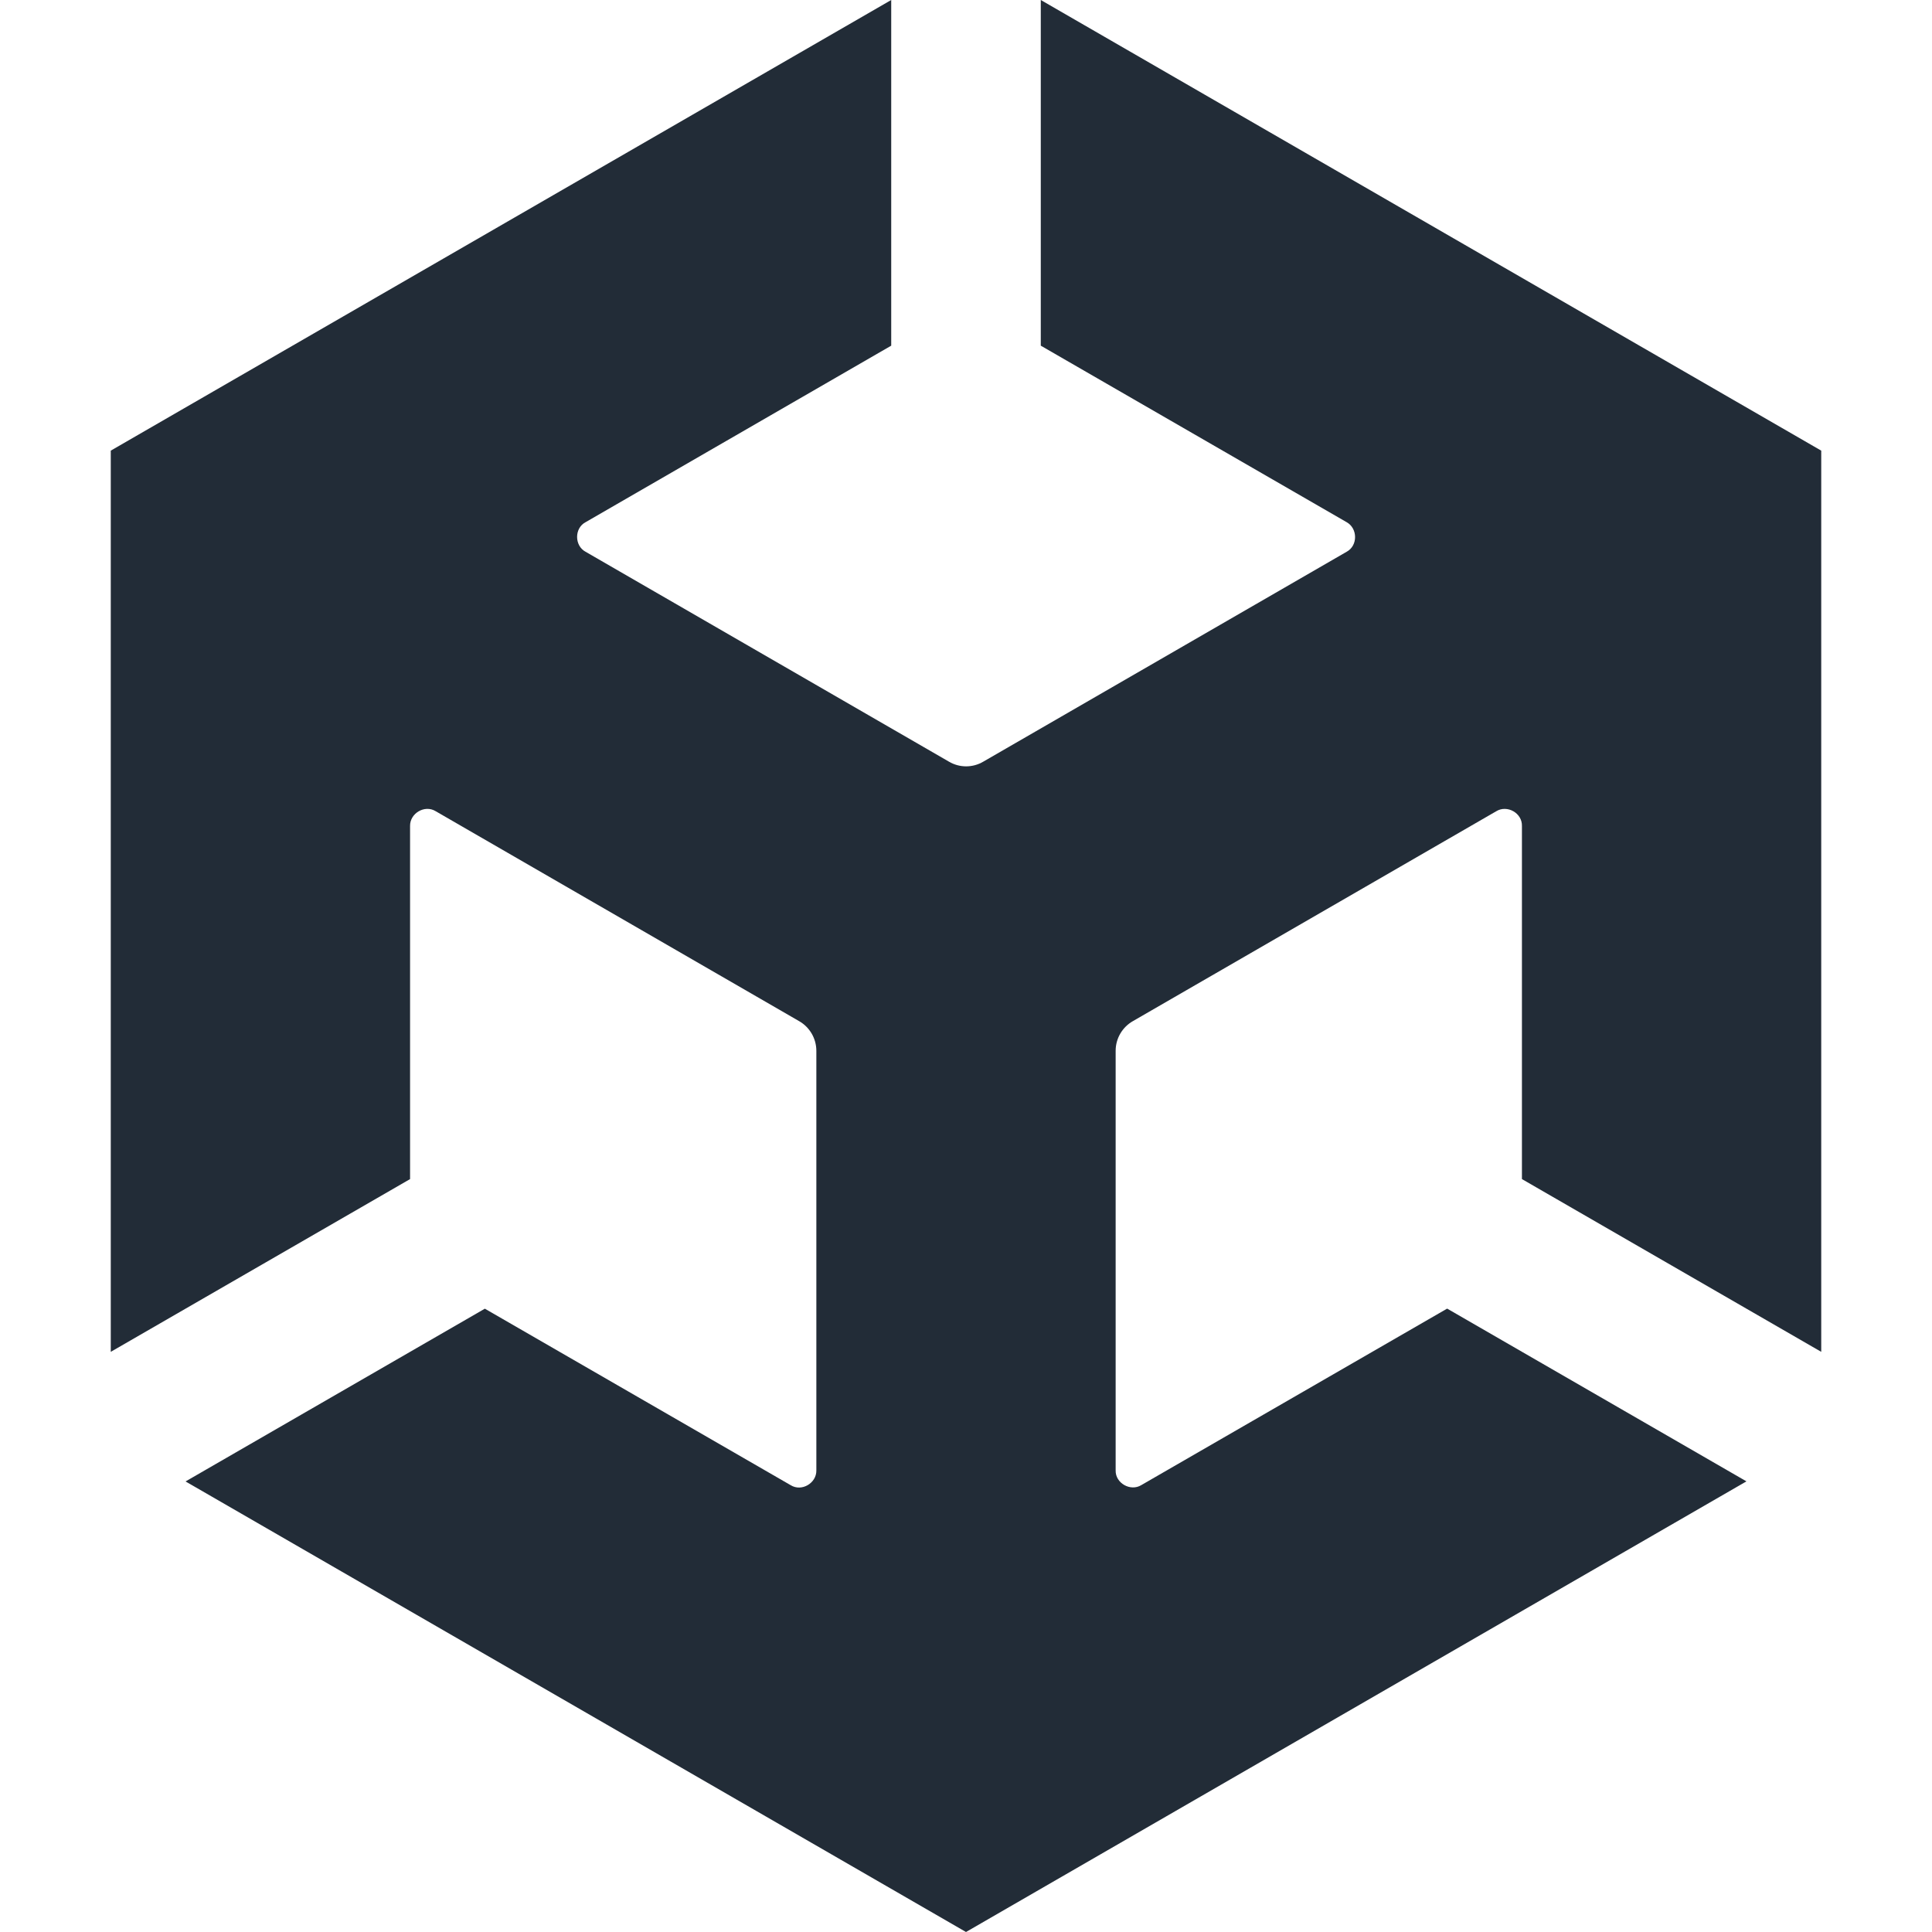
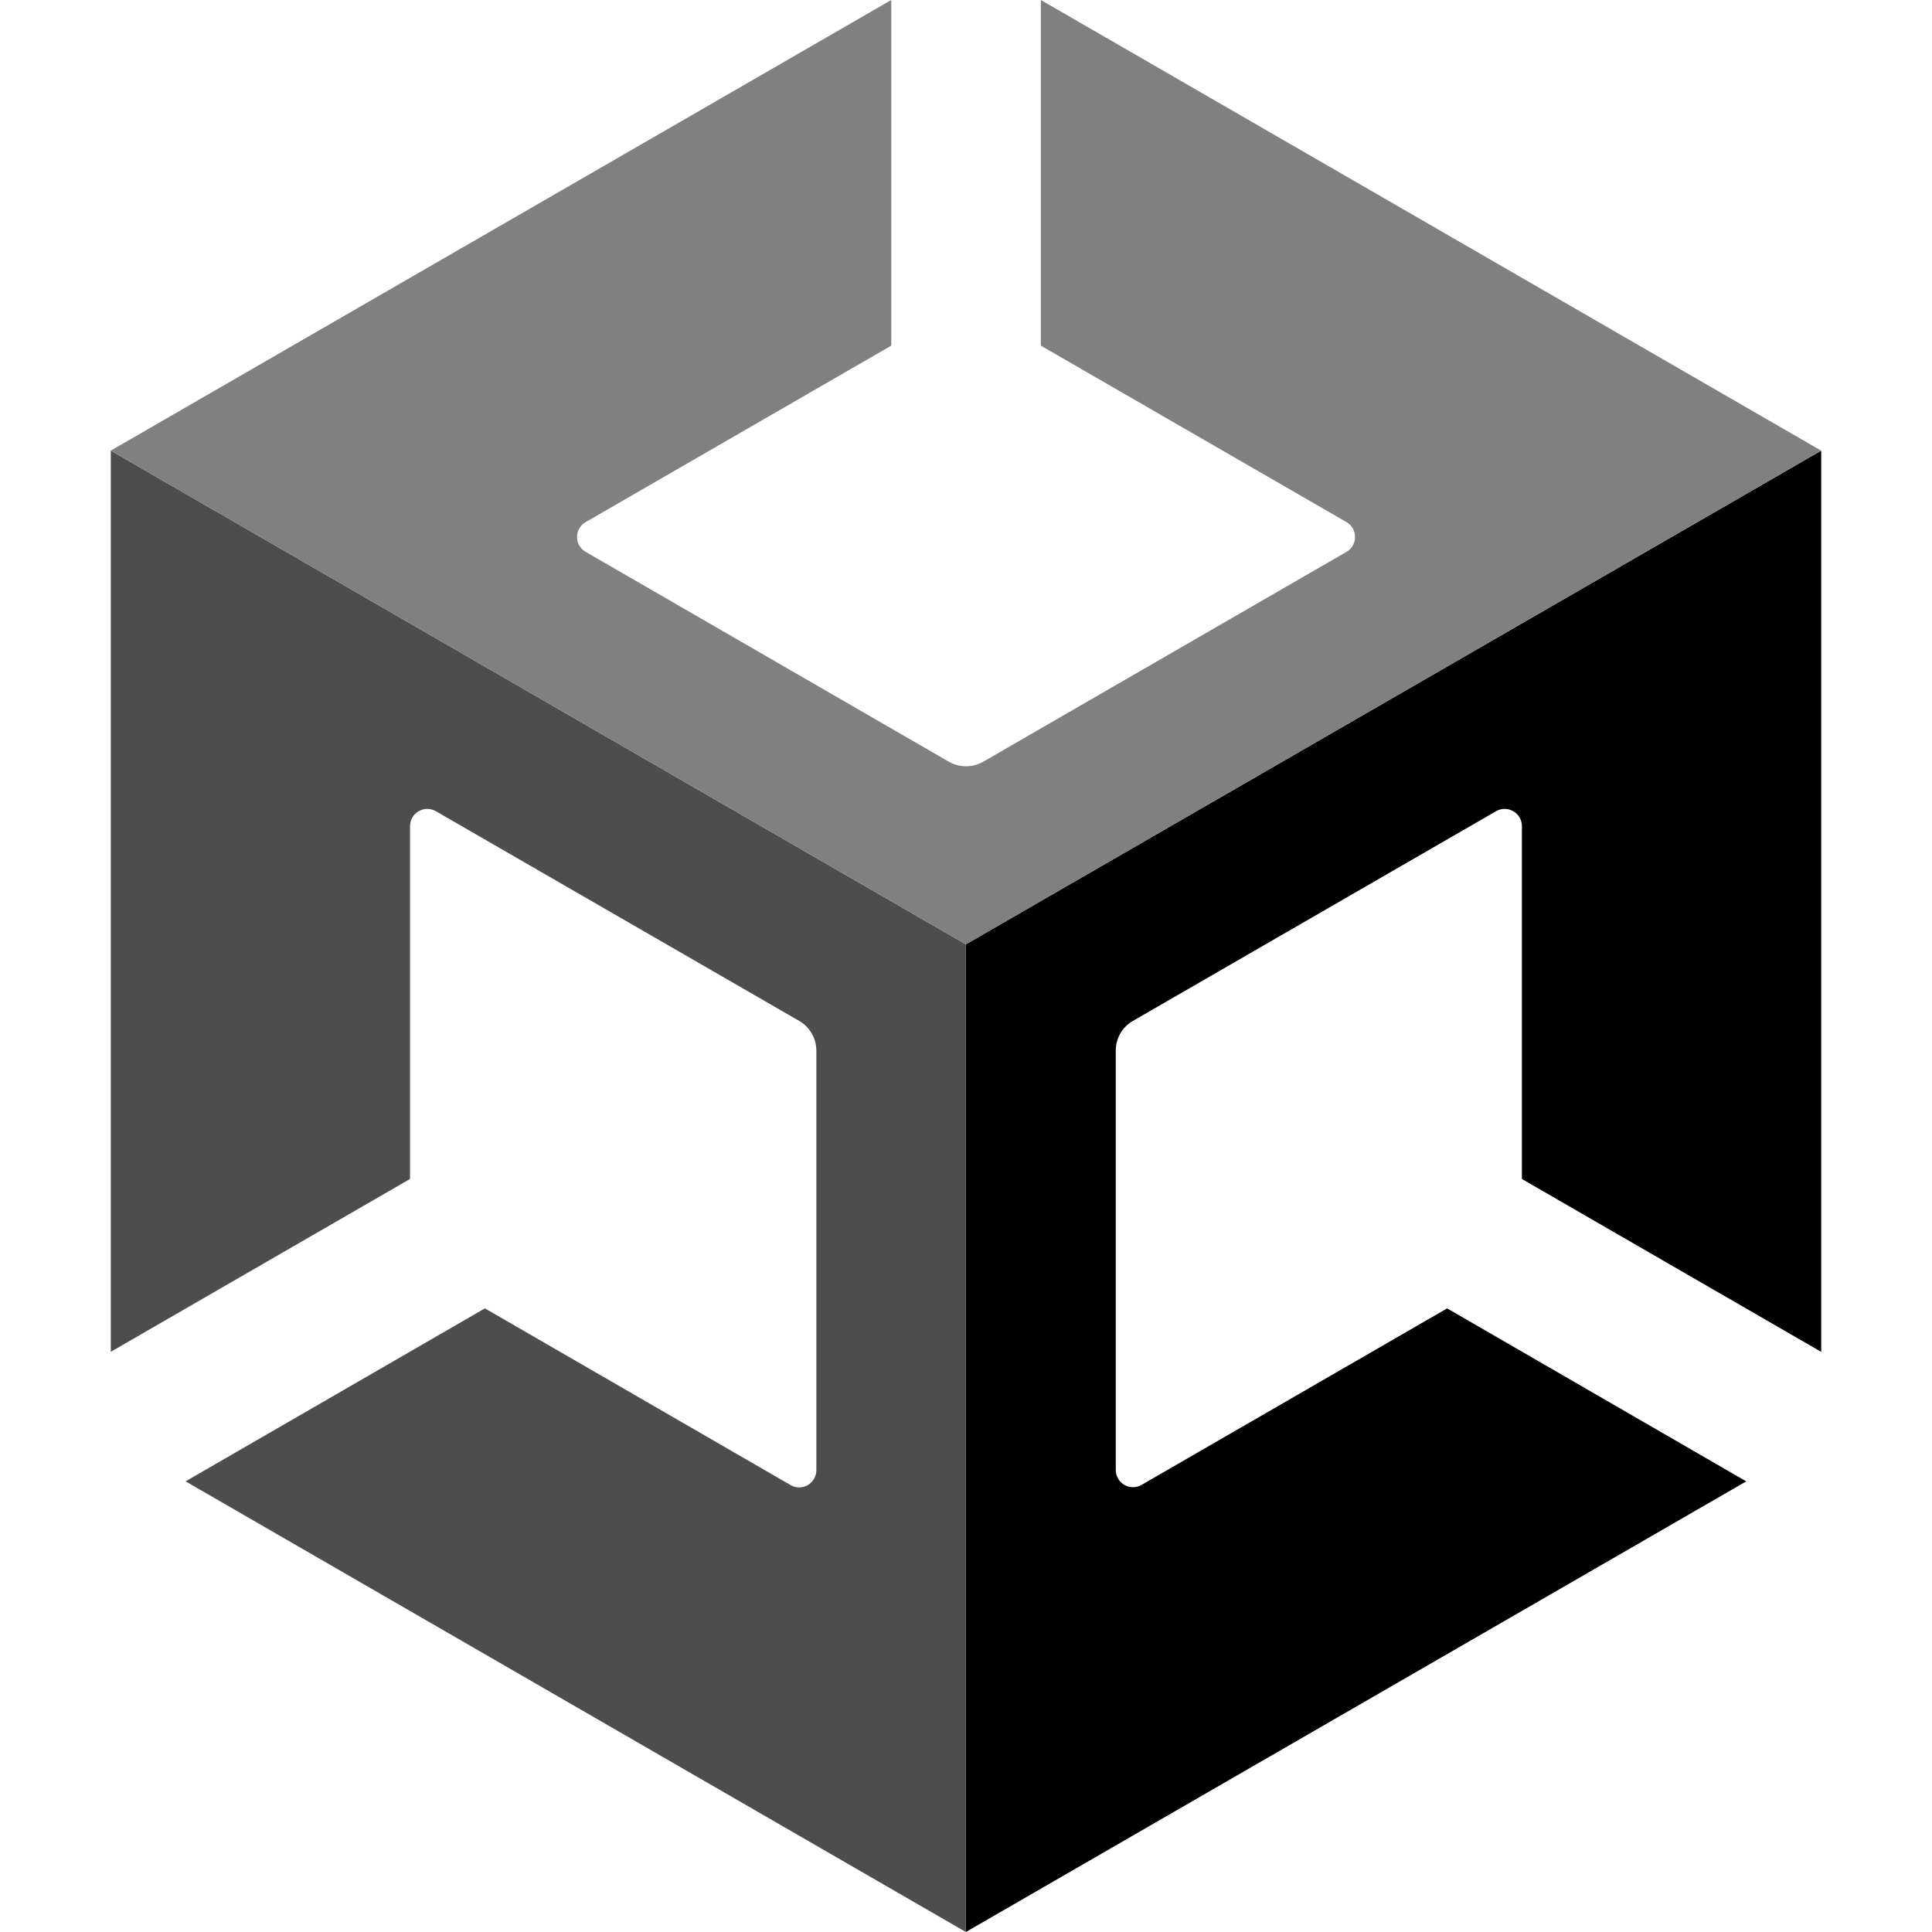
- <svg xmlns="http://www.w3.org/2000/svg" fill="#222C37" role="img" viewBox="0 0 24 24">
-   <path d="m12.929 4.294 3.8 2.193c.137.077.141.29 0 .367l-4.515 2.608a.419.419 0 0 1-.425 0L7.274 6.854c-.139-.074-.141-.293 0-.367l3.797-2.193V0L1.376 5.598V16.793l3.718-2.146v-4.386c-.003-.157.181-.268.318-.184l4.515 2.608a.425.425 0 0 1 .214.368v5.213c.003.157-.181.268-.318.184l-3.8-2.193-3.718 2.146L12 24l9.695-5.598-3.718-2.146-3.8 2.193c-.134.082-.323-.025-.318-.184V13.053c0-.157.087-.296.214-.368l4.515-2.608c.134-.082.323.022.318.184v4.386l3.718 2.146V5.598L12.929 0Z" />
+ <svg xmlns="http://www.w3.org/2000/svg" viewBox="0 0 128 128">
+   <path d="m63.991 128 51.702-29.855-19.817-11.461-20.26 11.704a1.151 1.151 0 0 1-1.125-.009 1.145 1.145 0 0 1-.568-.975V69.608c0-.819.424-1.56 1.133-1.968L99.13 53.737a1.119 1.119 0 0 1 1.124.009c.352.195.572.564.576.966V78.11l19.83 11.454V29.855L63.99 62.566Zm0 0" />
+   <path fill="#4d4d4d" d="m52.397 98.401-20.27-11.718-19.832 11.46L63.991 128V62.566L7.34 29.854V89.56l19.825-11.45V54.714c.009-.401.225-.77.572-.966a1.13 1.13 0 0 1 1.13-.009L52.953 67.64a2.275 2.275 0 0 1 1.133 1.97v27.8a1.156 1.156 0 0 1-.565.98 1.131 1.131 0 0 1-1.124.012" />
+   <path fill="gray" d="M68.959 0v22.9L89.22 34.597c.348.203.555.576.555.984 0 .403-.212.772-.555.975L65.137 50.468a2.302 2.302 0 0 1-2.27 0L38.791 36.556a1.122 1.122 0 0 1-.56-.975 1.127 1.127 0 0 1 .56-.984L59.048 22.9V0L7.339 29.855l56.652 32.711 56.665-32.71Zm0 0" />
</svg>
